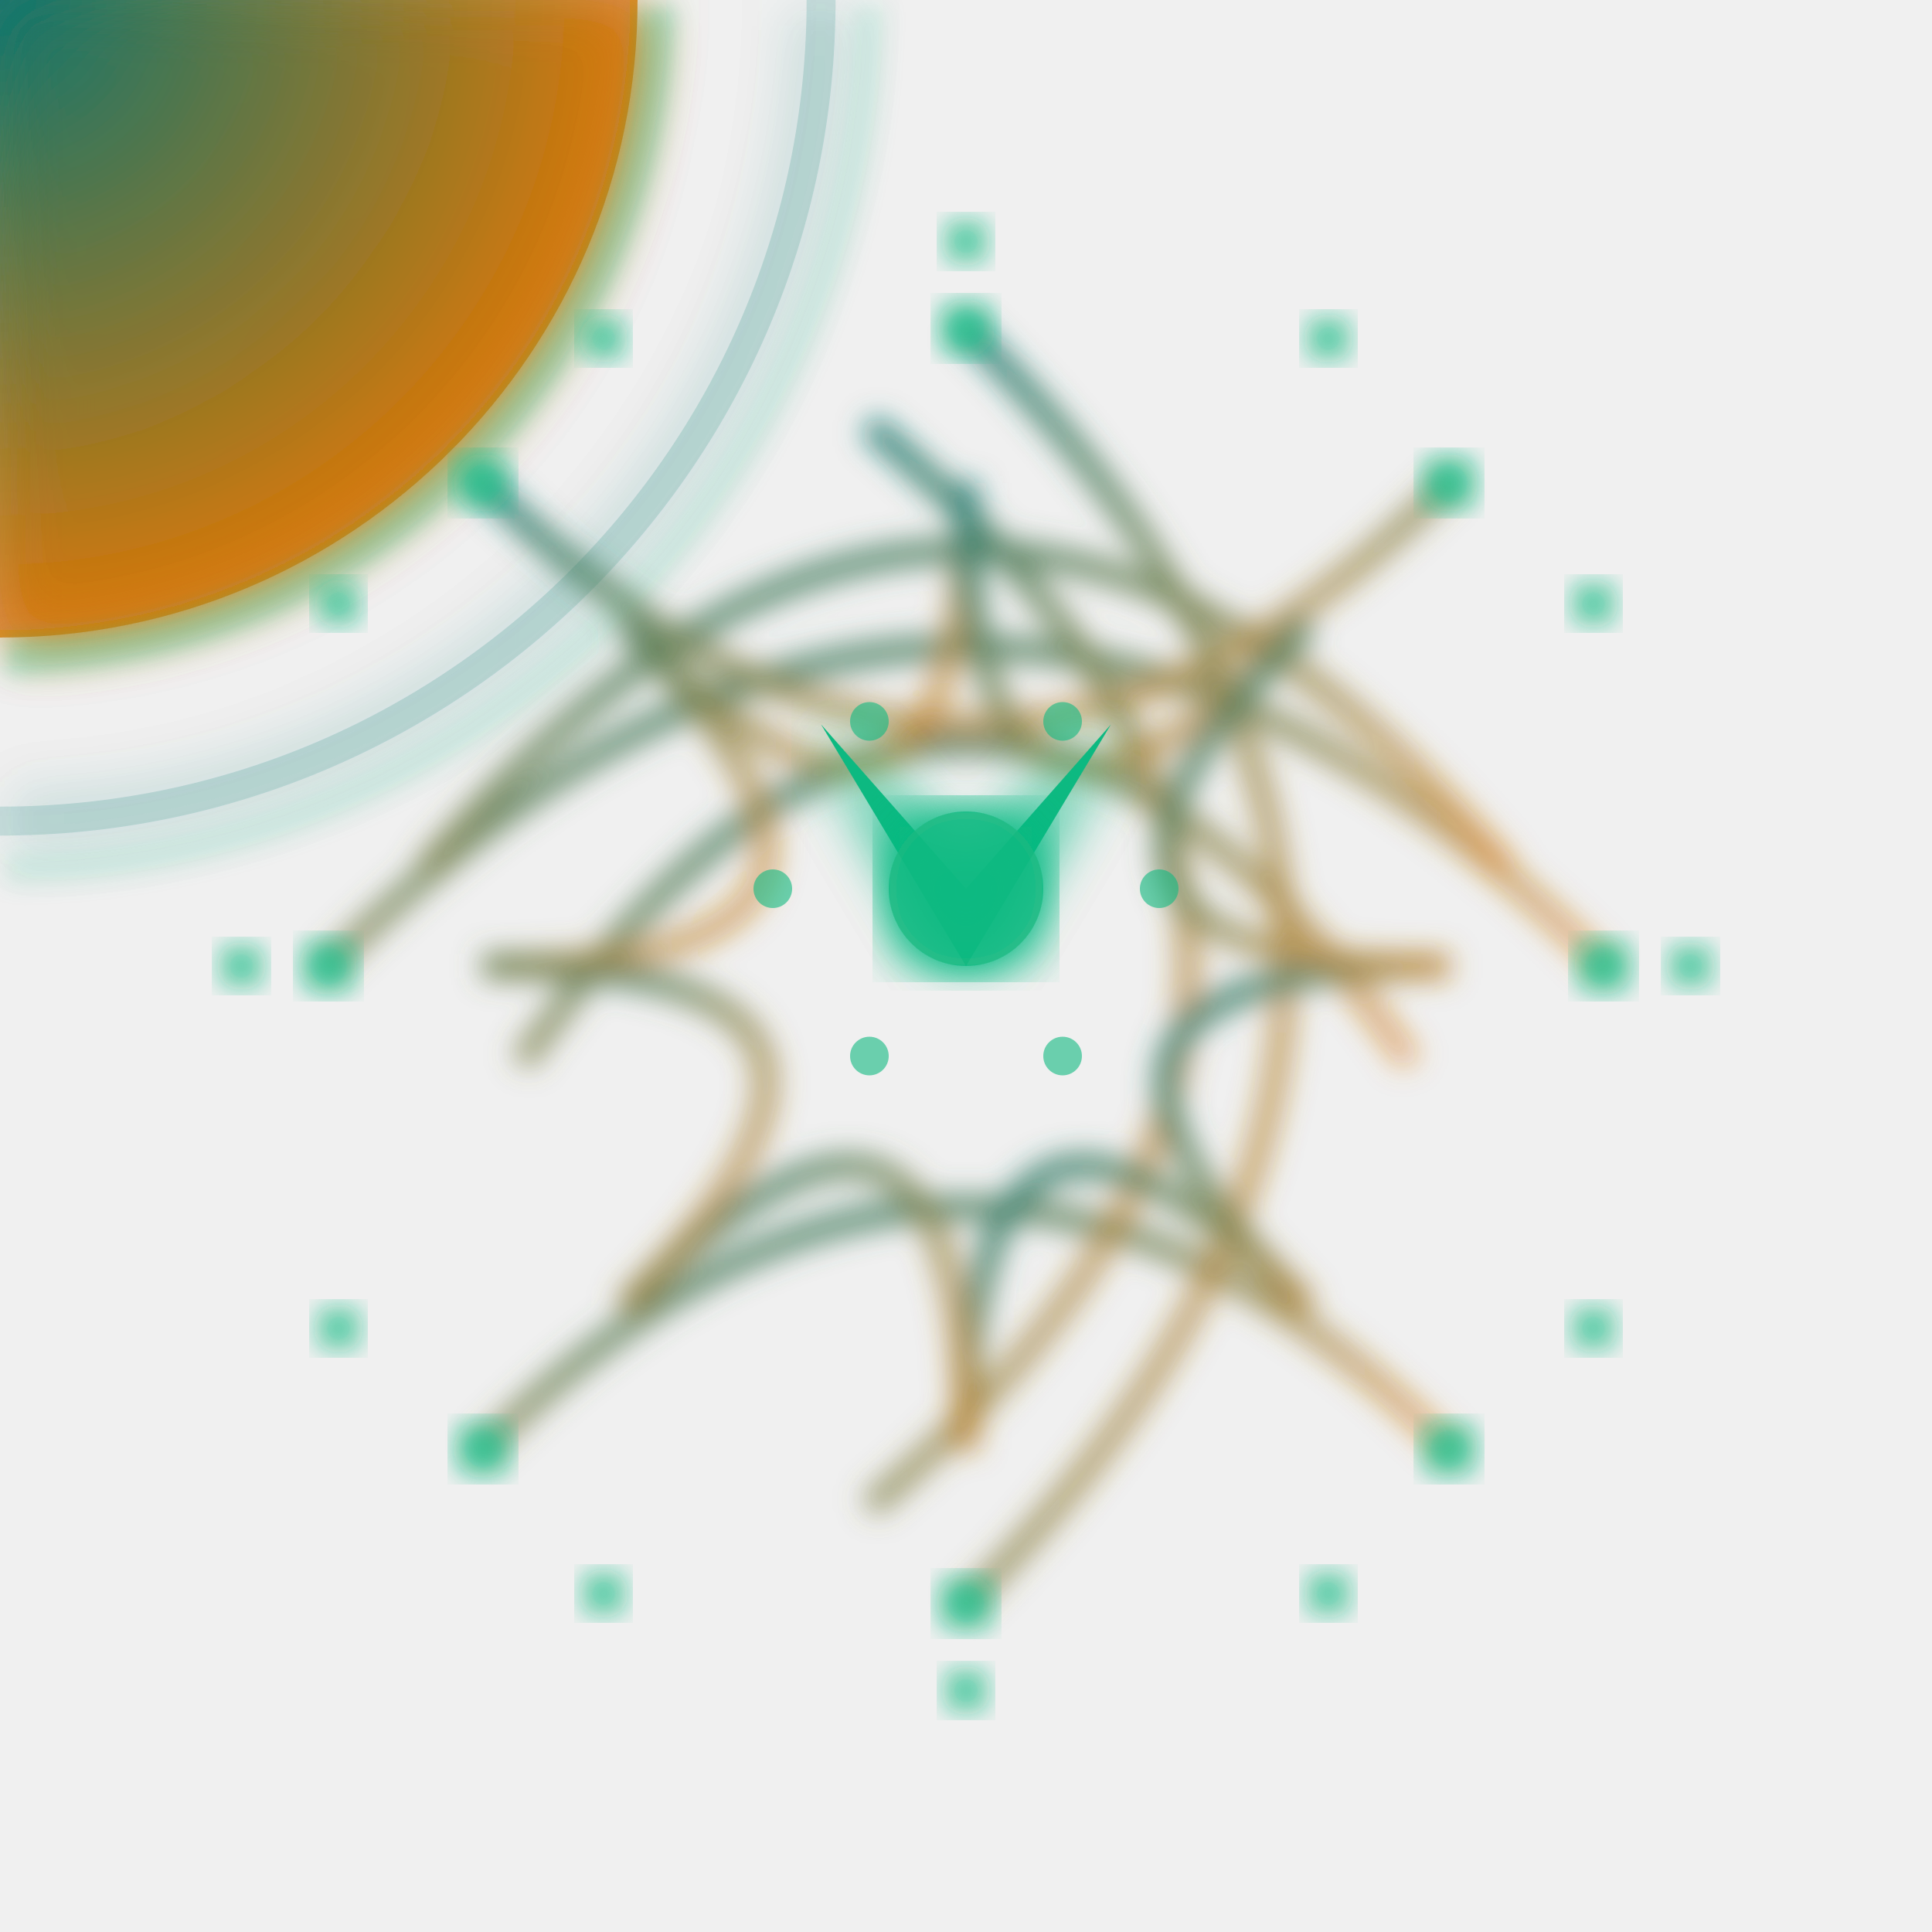
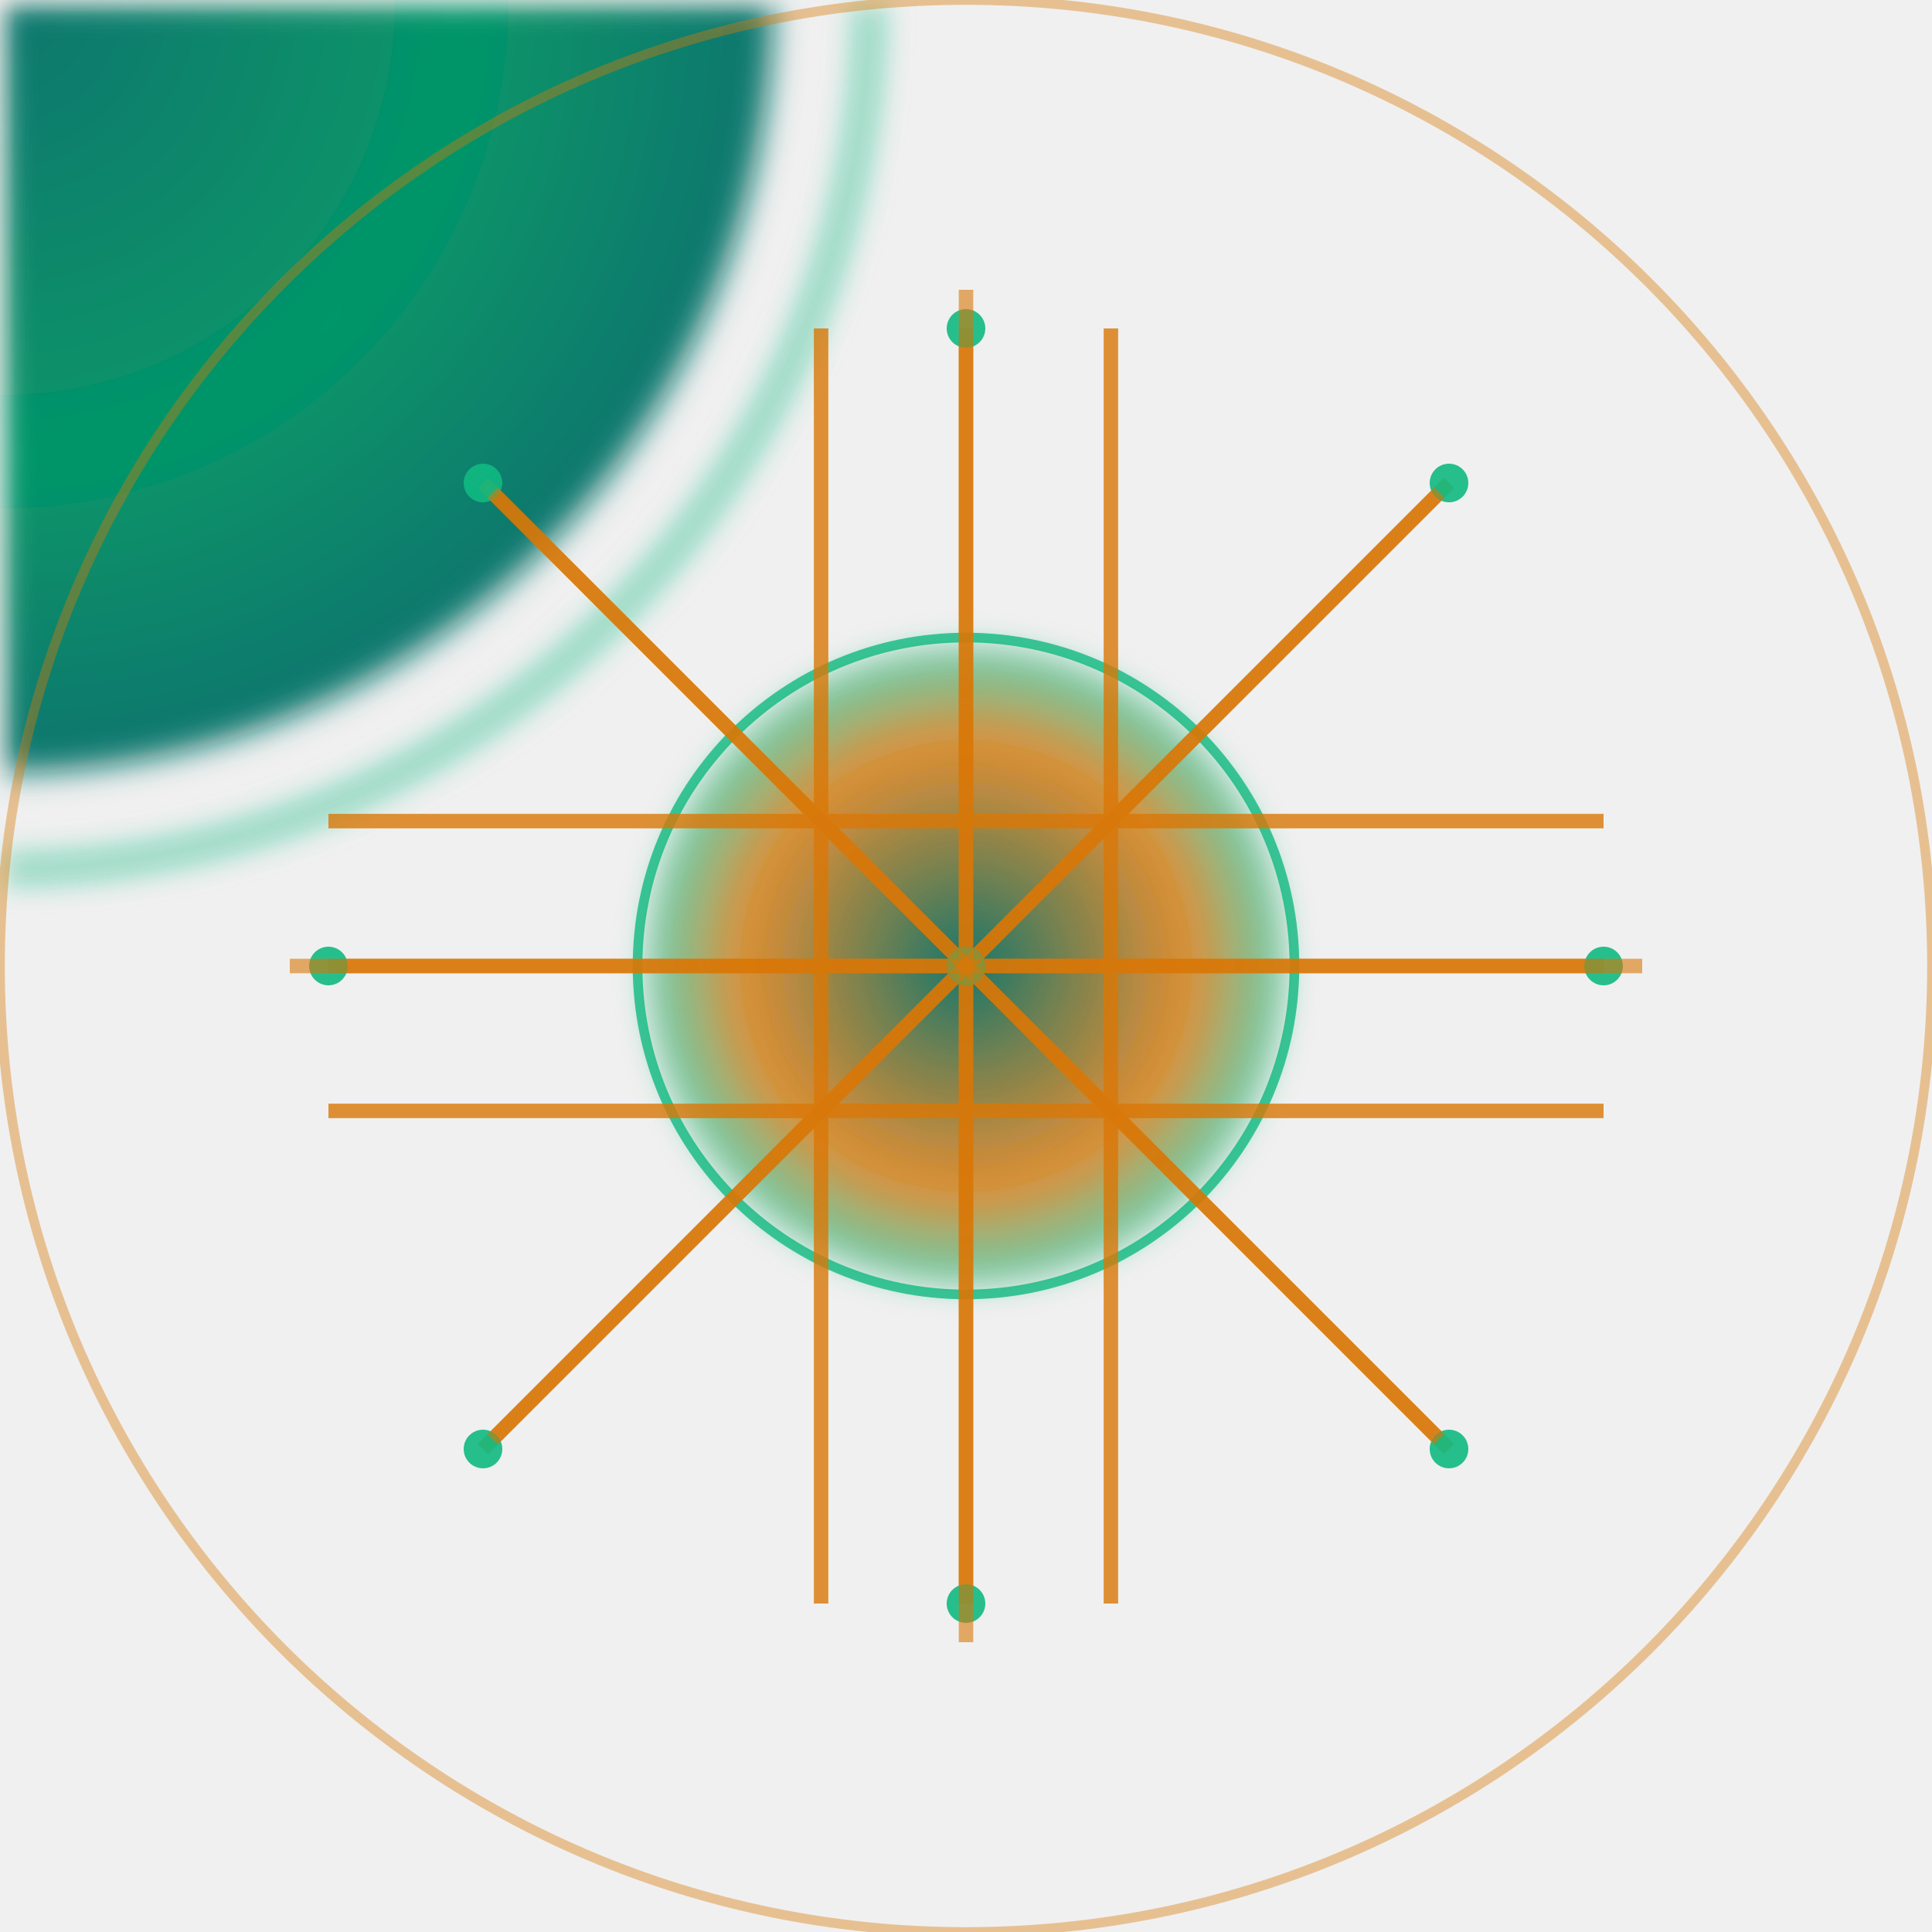
<svg xmlns="http://www.w3.org/2000/svg" baseProfile="full" height="200" version="1.1" viewBox="0 0 200 200" width="200">
  <defs>
-     <radialGradient cx="50%" cy="50%" id="advancedMoonGradient-awakening" r="50%">
+     <radialGradient cx="50%" cy="50%" id="mainGradient-awakening" r="50%">
+       <stop offset="0%" stop-color="#0f766e" />
+       <stop offset="60%" stop-color="#059669" />
+       <stop offset="100%" stop-color="#0f766e" />
+     </radialGradient>
+     <radialGradient cx="50%" cy="50%" id="haloGradient-awakening" r="50%">
+       <stop offset="0%" stop-color="#10b981" stop-opacity="0.8" />
+       <stop offset="50%" stop-color="#10b981" stop-opacity="0.4" />
+       <stop offset="100%" stop-color="#10b981" stop-opacity="0.0" />
+     </radialGradient>
+     <radialGradient cx="50%" cy="50%" id="coreGradient-awakening" r="50%">
      <stop offset="0%" stop-color="#0f766e" stop-opacity="1.0" />
-       <stop offset="100%" stop-color="#d97706" stop-opacity="0.8" />
+       <stop offset="70%" stop-color="#d97706" stop-opacity="0.8" />
+       <stop offset="100%" stop-color="#10b981" stop-opacity="0.6" />
    </radialGradient>
-     <radialGradient cx="50%" cy="50%" id="borderGradient-awakening" r="50%">
-       <stop offset="0%" stop-color="#10b981" stop-opacity="0.8" />
-       <stop offset="100%" stop-color="#0f766e" stop-opacity="0.2" />
-     </radialGradient>
-     <filter id="mainGlow-awakening">
-       <feGaussianBlur in="SourceGraphic" stdDeviation="3.2" />
-       <feMerge>
-         <feMergeNode in="SourceGraphic" />
-         <feMergeNode />
-         <feMergeNode />
-       </feMerge>
+     <filter id="glow-awakening">
+       <feGaussianBlur in="SourceGraphic" stdDeviation="1.6" />
    </filter>
-     <filter id="detailGlow-awakening">
-       <feGaussianBlur in="SourceGraphic" stdDeviation="1.5" />
-     </filter>
-     <filter id="turbulence-awakening">
-       <feTurbulence baseFrequency="0.02" numOctaves="3" seed="1" stitchTiles="stitch" type="fractalNoise" />
-       <feDisplacementMap in="SourceGraphic" in2="SourceGraphic" scale="8" />
-     </filter>
-     <mask id="depthMask-awakening">
-       <circle cx="0" cy="0" fill="white" r="45%" />
-     </mask>
-     <linearGradient id="neuralGradient-awakening" x1="0%" x2="100%" y1="0%" y2="100%">
-       <stop offset="0%" stop-color="#0f766e" stop-opacity="1.0" />
-       <stop offset="100%" stop-color="#d97706" stop-opacity="0.6" />
-     </linearGradient>
  </defs>
-   <circle cx="0" cy="0" fill="none" filter="url(#mainGlow-awakening)" opacity="0.8" r="85" stroke="url(#borderGradient-awakening)" stroke-width="3">
-     <animate attributeName="opacity" dur="3.333s" repeatCount="indefinite" values="0.8;0.24;0.8" />
+   <circle cx="0" cy="0" fill="url(#mainGradient-awakening)" filter="url(#glow-awakening)" r="80" />
+   <circle cx="0" cy="0" fill="none" filter="url(#glow-awakening)" opacity="0.7" r="90" stroke="#10b981" stroke-width="2">
+     <animate attributeName="opacity" dur="2.5s" repeatCount="indefinite" values="0.7;0.3;0.7" />
  </circle>
-   <circle cx="0" cy="0" fill="none" filter="url(#detailGlow-awakening)" opacity="0.4" r="90" stroke="#10b981" stroke-width="1">
-     <animate attributeName="r" dur="2.5s" repeatCount="indefinite" values="90;100;90" />
+   <circle cx="100" cy="100" fill="none" opacity="0.4" r="100" stroke="#d97706" stroke-width="1" />
+   <circle cx="100" cy="100" fill="url(#coreGradient-awakening)" filter="url(#glow-awakening)" r="33" />
+   <circle cx="100" cy="100" fill="none" opacity="0.8" r="34" stroke="#10b981" stroke-width="1" />
+   <g fill="none" opacity="0.8" stroke="#d97706" stroke-width="1.5">
+     <path d="M34 100 L166 100" />
+     <path d="M34 85 L166 85" />
+     <path d="M34 115 L166 115" />
+     <path d="M100 34 L100 166" />
+     <path d="M85 34 L85 166" />
+     <path d="M115 34 L115 166" />
+     <path d="M50 50 L150 150" />
+     <path d="M50 150 L150 50" />
+   </g>
+   <circle cx="100" cy="100" fill="#10b981" opacity="0.9" r="2">
+     <animate attributeName="opacity" begin="0.0s" dur="1.667s" repeatCount="indefinite" values="0.9;0.3;0.9" />
  </circle>
-   <circle cx="0" cy="0" fill="url(#advancedMoonGradient-awakening)" filter="url(#mainGlow-awakening)" r="66">
-     <animate attributeName="r" dur="2.083s" repeatCount="indefinite" values="66;71.28;66" />
+   <circle cx="34" cy="100" fill="#10b981" opacity="0.9" r="2">
+     <animate attributeName="opacity" begin="0.1s" dur="1.667s" repeatCount="indefinite" values="0.9;0.3;0.9" />
  </circle>
-   <circle cx="0" cy="0" fill="none" filter="url(#detailGlow-awakening)" opacity="0.6" r="68" stroke="#10b981" stroke-width="2" />
-   <g fill="none" filter="url(#detailGlow-awakening)" opacity="0.9" stroke="url(#neuralGradient-awakening)" stroke-width="2.5">
-     <path d="M34 100 Q100 34 166 100">
-       <animate attributeName="stroke-dashoffset" begin="0.0s" dur="4.167s" repeatCount="indefinite" values="0;-200;0" />
-       <animate attributeName="opacity" begin="0.0s" dur="3.333s" repeatCount="indefinite" values="0.9;0.4;0.9" />
-     </path>
-     <path d="M44 90 Q100 24 156 90">
-       <animate attributeName="stroke-dashoffset" begin="0.3s" dur="4.167s" repeatCount="indefinite" values="0;-200;0" />
-       <animate attributeName="opacity" begin="0.2s" dur="3.333s" repeatCount="indefinite" values="0.9;0.4;0.9" />
-     </path>
-     <path d="M54 110 Q100 44 146 110">
-       <animate attributeName="stroke-dashoffset" begin="0.6s" dur="4.167s" repeatCount="indefinite" values="0;-200;0" />
-       <animate attributeName="opacity" begin="0.4s" dur="3.333s" repeatCount="indefinite" values="0.9;0.4;0.9" />
-     </path>
-     <path d="M50 50 Q100 100 150 50">
-       <animate attributeName="stroke-dashoffset" begin="0.9s" dur="4.167s" repeatCount="indefinite" values="0;-200;0" />
-       <animate attributeName="opacity" begin="0.6s" dur="3.333s" repeatCount="indefinite" values="0.9;0.4;0.9" />
-     </path>
-     <path d="M50 150 Q100 100 150 150">
-       <animate attributeName="stroke-dashoffset" begin="1.2s" dur="4.167s" repeatCount="indefinite" values="0;-200;0" />
-       <animate attributeName="opacity" begin="0.8s" dur="3.333s" repeatCount="indefinite" values="0.9;0.4;0.9" />
-     </path>
-     <path d="M100 34 Q166 100 100 166">
-       <animate attributeName="stroke-dashoffset" begin="1.5s" dur="4.167s" repeatCount="indefinite" values="0;-200;0" />
-       <animate attributeName="opacity" begin="1.0s" dur="3.333s" repeatCount="indefinite" values="0.9;0.4;0.9" />
-     </path>
-     <path d="M90 44 Q156 100 90 156">
-       <animate attributeName="stroke-dashoffset" begin="1.8s" dur="4.167s" repeatCount="indefinite" values="0;-200;0" />
-       <animate attributeName="opacity" begin="1.2s" dur="3.333s" repeatCount="indefinite" values="0.9;0.4;0.9" />
-     </path>
-     <path d="M150.0 100.0 Q100 100 135.355 135.355">
-       <animate attributeName="stroke-dashoffset" begin="2.1s" dur="4.167s" repeatCount="indefinite" values="0;-200;0" />
-       <animate attributeName="opacity" begin="1.4s" dur="3.333s" repeatCount="indefinite" values="0.9;0.4;0.9" />
-     </path>
-     <path d="M135.355 135.355 Q100 100 100.0 150.0">
-       <animate attributeName="stroke-dashoffset" begin="2.4s" dur="4.167s" repeatCount="indefinite" values="0;-200;0" />
-       <animate attributeName="opacity" begin="1.6s" dur="3.333s" repeatCount="indefinite" values="0.9;0.4;0.9" />
-     </path>
-     <path d="M100.0 150.0 Q100 100 64.645 135.355">
-       <animate attributeName="stroke-dashoffset" begin="2.7s" dur="4.167s" repeatCount="indefinite" values="0;-200;0" />
-       <animate attributeName="opacity" begin="1.8s" dur="3.333s" repeatCount="indefinite" values="0.9;0.4;0.9" />
-     </path>
-     <path d="M64.645 135.355 Q100 100 50.0 100.0">
-       <animate attributeName="stroke-dashoffset" begin="3.0s" dur="4.167s" repeatCount="indefinite" values="0;-200;0" />
-       <animate attributeName="opacity" begin="2.0s" dur="3.333s" repeatCount="indefinite" values="0.9;0.4;0.9" />
-     </path>
-     <path d="M50.0 100.0 Q100 100 64.645 64.645">
-       <animate attributeName="stroke-dashoffset" begin="3.3s" dur="4.167s" repeatCount="indefinite" values="0;-200;0" />
-       <animate attributeName="opacity" begin="2.2s" dur="3.333s" repeatCount="indefinite" values="0.9;0.4;0.9" />
-     </path>
-     <path d="M64.645 64.645 Q100 100 100 50.0">
-       <animate attributeName="stroke-dashoffset" begin="3.6s" dur="4.167s" repeatCount="indefinite" values="0;-200;0" />
-       <animate attributeName="opacity" begin="2.4s" dur="3.333s" repeatCount="indefinite" values="0.9;0.4;0.9" />
-     </path>
-     <path d="M100 50.0 Q100 100 135.355 64.645">
-       <animate attributeName="stroke-dashoffset" begin="3.9s" dur="4.167s" repeatCount="indefinite" values="0;-200;0" />
-       <animate attributeName="opacity" begin="2.6s" dur="3.333s" repeatCount="indefinite" values="0.9;0.4;0.9" />
-     </path>
-     <path d="M135.355 64.645 Q100 100 150.0 100">
-       <animate attributeName="stroke-dashoffset" begin="4.2s" dur="4.167s" repeatCount="indefinite" values="0;-200;0" />
-       <animate attributeName="opacity" begin="2.8s" dur="3.333s" repeatCount="indefinite" values="0.9;0.4;0.9" />
-     </path>
-   </g>
-   <circle cx="34" cy="100" fill="#10b981" filter="url(#detailGlow-awakening)" opacity="0.8" r="3">
-     <animate attributeName="opacity" begin="0.0s" dur="1.667s" repeatCount="indefinite" values="0.8;1.0;0.8" />
+   <circle cx="166" cy="100" fill="#10b981" opacity="0.9" r="2">
+     <animate attributeName="opacity" begin="0.2s" dur="1.667s" repeatCount="indefinite" values="0.9;0.3;0.9" />
  </circle>
-   <circle cx="166" cy="100" fill="#10b981" filter="url(#detailGlow-awakening)" opacity="0.8" r="3">
-     <animate attributeName="opacity" begin="0.2s" dur="1.667s" repeatCount="indefinite" values="0.8;1.0;0.8" />
+   <circle cx="100" cy="34" fill="#10b981" opacity="0.9" r="2">
+     <animate attributeName="opacity" begin="0.3s" dur="1.667s" repeatCount="indefinite" values="0.9;0.3;0.9" />
  </circle>
-   <circle cx="100" cy="34" fill="#10b981" filter="url(#detailGlow-awakening)" opacity="0.8" r="3">
-     <animate attributeName="opacity" begin="0.4s" dur="1.667s" repeatCount="indefinite" values="0.8;1.0;0.8" />
+   <circle cx="100" cy="166" fill="#10b981" opacity="0.9" r="2">
+     <animate attributeName="opacity" begin="0.4s" dur="1.667s" repeatCount="indefinite" values="0.9;0.3;0.9" />
  </circle>
-   <circle cx="100" cy="166" fill="#10b981" filter="url(#detailGlow-awakening)" opacity="0.8" r="3">
-     <animate attributeName="opacity" begin="0.6s" dur="1.667s" repeatCount="indefinite" values="0.8;1.0;0.8" />
+   <circle cx="50" cy="50" fill="#10b981" opacity="0.9" r="2">
+     <animate attributeName="opacity" begin="0.5s" dur="1.667s" repeatCount="indefinite" values="0.9;0.3;0.9" />
  </circle>
-   <circle cx="50" cy="50" fill="#10b981" filter="url(#detailGlow-awakening)" opacity="0.8" r="3">
-     <animate attributeName="opacity" begin="0.8s" dur="1.667s" repeatCount="indefinite" values="0.8;1.0;0.8" />
+   <circle cx="150" cy="150" fill="#10b981" opacity="0.9" r="2">
+     <animate attributeName="opacity" begin="0.6s" dur="1.667s" repeatCount="indefinite" values="0.9;0.3;0.9" />
  </circle>
-   <circle cx="150" cy="50" fill="#10b981" filter="url(#detailGlow-awakening)" opacity="0.8" r="3">
-     <animate attributeName="opacity" begin="1.0s" dur="1.667s" repeatCount="indefinite" values="0.8;1.0;0.8" />
+   <circle cx="50" cy="150" fill="#10b981" opacity="0.9" r="2">
+     <animate attributeName="opacity" begin="0.7s" dur="1.667s" repeatCount="indefinite" values="0.9;0.3;0.9" />
  </circle>
-   <circle cx="50" cy="150" fill="#10b981" filter="url(#detailGlow-awakening)" opacity="0.8" r="3">
-     <animate attributeName="opacity" begin="1.2s" dur="1.667s" repeatCount="indefinite" values="0.8;1.0;0.8" />
+   <circle cx="150" cy="50" fill="#10b981" opacity="0.9" r="2">
+     <animate attributeName="opacity" begin="0.8s" dur="1.667s" repeatCount="indefinite" values="0.9;0.3;0.9" />
  </circle>
-   <circle cx="150" cy="150" fill="#10b981" filter="url(#detailGlow-awakening)" opacity="0.8" r="3">
-     <animate attributeName="opacity" begin="1.4s" dur="1.667s" repeatCount="indefinite" values="0.8;1.0;0.8" />
-   </circle>
-   <g>
-     <path d="M85 75 L100 92 L115 75 L100 100 Z" fill="#10b981" filter="url(#mainGlow-awakening)">
-       <animate attributeName="opacity" dur="1.667s" repeatCount="indefinite" values="0.9;1.0;0.9" />
-     </path>
-     <circle cx="100" cy="92" fill="#10b981" filter="url(#mainGlow-awakening)" opacity="0.9" r="8">
-       <animate attributeName="r" dur="2.083s" repeatCount="indefinite" values="8;12;8" />
-     </circle>
-     <g>
-       <circle cx="120.0" cy="92.0" fill="#10b981" opacity="0.6" r="2">
-         <animate attributeName="opacity" begin="0.0s" dur="2.5s" repeatCount="indefinite" values="0.6;1.0;0.6" />
-       </circle>
-       <circle cx="110.0" cy="109.321" fill="#10b981" opacity="0.6" r="2">
-         <animate attributeName="opacity" begin="0.3s" dur="2.5s" repeatCount="indefinite" values="0.6;1.0;0.6" />
-       </circle>
-       <circle cx="90.0" cy="109.321" fill="#10b981" opacity="0.6" r="2">
-         <animate attributeName="opacity" begin="0.6s" dur="2.5s" repeatCount="indefinite" values="0.6;1.0;0.6" />
-       </circle>
-       <circle cx="80.0" cy="92.0" fill="#10b981" opacity="0.6" r="2">
-         <animate attributeName="opacity" begin="0.9s" dur="2.5s" repeatCount="indefinite" values="0.6;1.0;0.6" />
-       </circle>
-       <circle cx="90" cy="74.679" fill="#10b981" opacity="0.6" r="2">
-         <animate attributeName="opacity" begin="1.2s" dur="2.5s" repeatCount="indefinite" values="0.6;1.0;0.6" />
-       </circle>
-       <circle cx="110.0" cy="74.679" fill="#10b981" opacity="0.6" r="2">
-         <animate attributeName="opacity" begin="1.5s" dur="2.5s" repeatCount="indefinite" values="0.6;1.0;0.6" />
-       </circle>
-     </g>
-   </g>
-   <circle cx="175.0" cy="100.0" fill="#10b981" filter="url(#detailGlow-awakening)" opacity="0.7" r="2.5">
-     <animate attributeName="opacity" begin="0.0s" dur="2.083s" repeatCount="indefinite" values="0.7;1.0;0.7" />
-     <animate attributeName="cx" begin="0.0s" dur="3.333s" repeatCount="indefinite" values="175.0;179.33;175.0" />
-     <animate attributeName="cy" begin="0.0s" dur="3.333s" repeatCount="indefinite" values="100.0;102.5;100.0" />
-   </circle>
-   <circle cx="164.952" cy="137.5" fill="#10b981" filter="url(#detailGlow-awakening)" opacity="0.7" r="2.5">
-     <animate attributeName="opacity" begin="0.2s" dur="2.083s" repeatCount="indefinite" values="0.7;1.0;0.7" />
-     <animate attributeName="cx" begin="0.1s" dur="3.333s" repeatCount="indefinite" values="164.952;167.452;164.952" />
-     <animate attributeName="cy" begin="0.1s" dur="3.333s" repeatCount="indefinite" values="137.5;141.83;137.5" />
-   </circle>
-   <circle cx="137.5" cy="164.952" fill="#10b981" filter="url(#detailGlow-awakening)" opacity="0.7" r="2.5">
-     <animate attributeName="opacity" begin="0.4s" dur="2.083s" repeatCount="indefinite" values="0.7;1.0;0.7" />
-     <animate attributeName="cx" begin="0.2s" dur="3.333s" repeatCount="indefinite" values="137.5;137.5;137.5" />
-     <animate attributeName="cy" begin="0.2s" dur="3.333s" repeatCount="indefinite" values="164.952;169.952;164.952" />
-   </circle>
-   <circle cx="100.0" cy="175.0" fill="#10b981" filter="url(#detailGlow-awakening)" opacity="0.7" r="2.5">
-     <animate attributeName="opacity" begin="0.6s" dur="2.083s" repeatCount="indefinite" values="0.7;1.0;0.7" />
-     <animate attributeName="cx" begin="0.3s" dur="3.333s" repeatCount="indefinite" values="100.0;97.5;100.0" />
-     <animate attributeName="cy" begin="0.3s" dur="3.333s" repeatCount="indefinite" values="175.0;179.33;175.0" />
-   </circle>
-   <circle cx="62.5" cy="164.952" fill="#10b981" filter="url(#detailGlow-awakening)" opacity="0.7" r="2.5">
-     <animate attributeName="opacity" begin="0.8s" dur="2.083s" repeatCount="indefinite" values="0.7;1.0;0.7" />
-     <animate attributeName="cx" begin="0.4s" dur="3.333s" repeatCount="indefinite" values="62.5;58.17;62.5" />
-     <animate attributeName="cy" begin="0.4s" dur="3.333s" repeatCount="indefinite" values="164.952;167.452;164.952" />
-   </circle>
-   <circle cx="35.048" cy="137.5" fill="#10b981" filter="url(#detailGlow-awakening)" opacity="0.7" r="2.5">
-     <animate attributeName="opacity" begin="1.0s" dur="2.083s" repeatCount="indefinite" values="0.7;1.0;0.7" />
-     <animate attributeName="cx" begin="0.5s" dur="3.333s" repeatCount="indefinite" values="35.048;30.048;35.048" />
-     <animate attributeName="cy" begin="0.5s" dur="3.333s" repeatCount="indefinite" values="137.5;137.5;137.5" />
-   </circle>
-   <circle cx="25.0" cy="100" fill="#10b981" filter="url(#detailGlow-awakening)" opacity="0.7" r="2.5">
-     <animate attributeName="opacity" begin="1.2s" dur="2.083s" repeatCount="indefinite" values="0.7;1.0;0.7" />
-     <animate attributeName="cx" begin="0.6s" dur="3.333s" repeatCount="indefinite" values="25.0;20.67;25.0" />
-     <animate attributeName="cy" begin="0.6s" dur="3.333s" repeatCount="indefinite" values="100;97.5;100" />
-   </circle>
-   <circle cx="35.048" cy="62.5" fill="#10b981" filter="url(#detailGlow-awakening)" opacity="0.7" r="2.5">
-     <animate attributeName="opacity" begin="1.4s" dur="2.083s" repeatCount="indefinite" values="0.7;1.0;0.7" />
-     <animate attributeName="cx" begin="0.7s" dur="3.333s" repeatCount="indefinite" values="35.048;32.548;35.048" />
-     <animate attributeName="cy" begin="0.7s" dur="3.333s" repeatCount="indefinite" values="62.5;58.17;62.5" />
-   </circle>
-   <circle cx="62.5" cy="35.048" fill="#10b981" filter="url(#detailGlow-awakening)" opacity="0.7" r="2.5">
-     <animate attributeName="opacity" begin="1.6s" dur="2.083s" repeatCount="indefinite" values="0.7;1.0;0.7" />
-     <animate attributeName="cx" begin="0.8s" dur="3.333s" repeatCount="indefinite" values="62.5;62.5;62.5" />
-     <animate attributeName="cy" begin="0.8s" dur="3.333s" repeatCount="indefinite" values="35.048;30.048;35.048" />
-   </circle>
-   <circle cx="100" cy="25.0" fill="#10b981" filter="url(#detailGlow-awakening)" opacity="0.7" r="2.5">
-     <animate attributeName="opacity" begin="1.8s" dur="2.083s" repeatCount="indefinite" values="0.7;1.0;0.7" />
-     <animate attributeName="cx" begin="0.9s" dur="3.333s" repeatCount="indefinite" values="100;102.5;100" />
-     <animate attributeName="cy" begin="0.9s" dur="3.333s" repeatCount="indefinite" values="25.0;20.67;25.0" />
-   </circle>
-   <circle cx="137.5" cy="35.048" fill="#10b981" filter="url(#detailGlow-awakening)" opacity="0.7" r="2.5">
-     <animate attributeName="opacity" begin="2.0s" dur="2.083s" repeatCount="indefinite" values="0.7;1.0;0.7" />
-     <animate attributeName="cx" begin="1.0s" dur="3.333s" repeatCount="indefinite" values="137.5;141.83;137.5" />
-     <animate attributeName="cy" begin="1.0s" dur="3.333s" repeatCount="indefinite" values="35.048;32.548;35.048" />
-   </circle>
-   <circle cx="164.952" cy="62.5" fill="#10b981" filter="url(#detailGlow-awakening)" opacity="0.7" r="2.5">
-     <animate attributeName="opacity" begin="2.2s" dur="2.083s" repeatCount="indefinite" values="0.7;1.0;0.7" />
-     <animate attributeName="cx" begin="1.1s" dur="3.333s" repeatCount="indefinite" values="164.952;169.952;164.952" />
-     <animate attributeName="cy" begin="1.1s" dur="3.333s" repeatCount="indefinite" values="62.5;62.5;62.5" />
-   </circle>
+   <line opacity="0.6" stroke="#d97706" stroke-width="1.5" x1="100" x2="170" y1="100" y2="100">
+     <animate attributeName="opacity" begin="0.0s" dur="2.5s" repeatCount="indefinite" values="0.6;1.0;0.6" />
+   </line>
+   <line opacity="0.6" stroke="#d97706" stroke-width="1.5" x1="100" x2="149" y1="100" y2="149">
+     <animate attributeName="opacity" begin="0.2s" dur="2.5s" repeatCount="indefinite" values="0.6;1.0;0.6" />
+   </line>
+   <line opacity="0.6" stroke="#d97706" stroke-width="1.5" x1="100" x2="100" y1="100" y2="170">
+     <animate attributeName="opacity" begin="0.4s" dur="2.5s" repeatCount="indefinite" values="0.6;1.0;0.6" />
+   </line>
+   <line opacity="0.6" stroke="#d97706" stroke-width="1.5" x1="100" x2="51" y1="100" y2="149">
+     <animate attributeName="opacity" begin="0.6s" dur="2.5s" repeatCount="indefinite" values="0.6;1.0;0.6" />
+   </line>
+   <line opacity="0.6" stroke="#d97706" stroke-width="1.5" x1="100" x2="30" y1="100" y2="100">
+     <animate attributeName="opacity" begin="0.8s" dur="2.5s" repeatCount="indefinite" values="0.6;1.0;0.6" />
+   </line>
+   <line opacity="0.6" stroke="#d97706" stroke-width="1.5" x1="100" x2="51" y1="100" y2="51">
+     <animate attributeName="opacity" begin="1.0s" dur="2.5s" repeatCount="indefinite" values="0.6;1.0;0.6" />
+   </line>
+   <line opacity="0.6" stroke="#d97706" stroke-width="1.5" x1="100" x2="100" y1="100" y2="30">
+     <animate attributeName="opacity" begin="1.2s" dur="2.5s" repeatCount="indefinite" values="0.6;1.0;0.6" />
+   </line>
+   <line opacity="0.6" stroke="#d97706" stroke-width="1.5" x1="100" x2="149" y1="100" y2="51">
+     <animate attributeName="opacity" begin="1.4s" dur="2.5s" repeatCount="indefinite" values="0.6;1.0;0.6" />
+   </line>
</svg>
